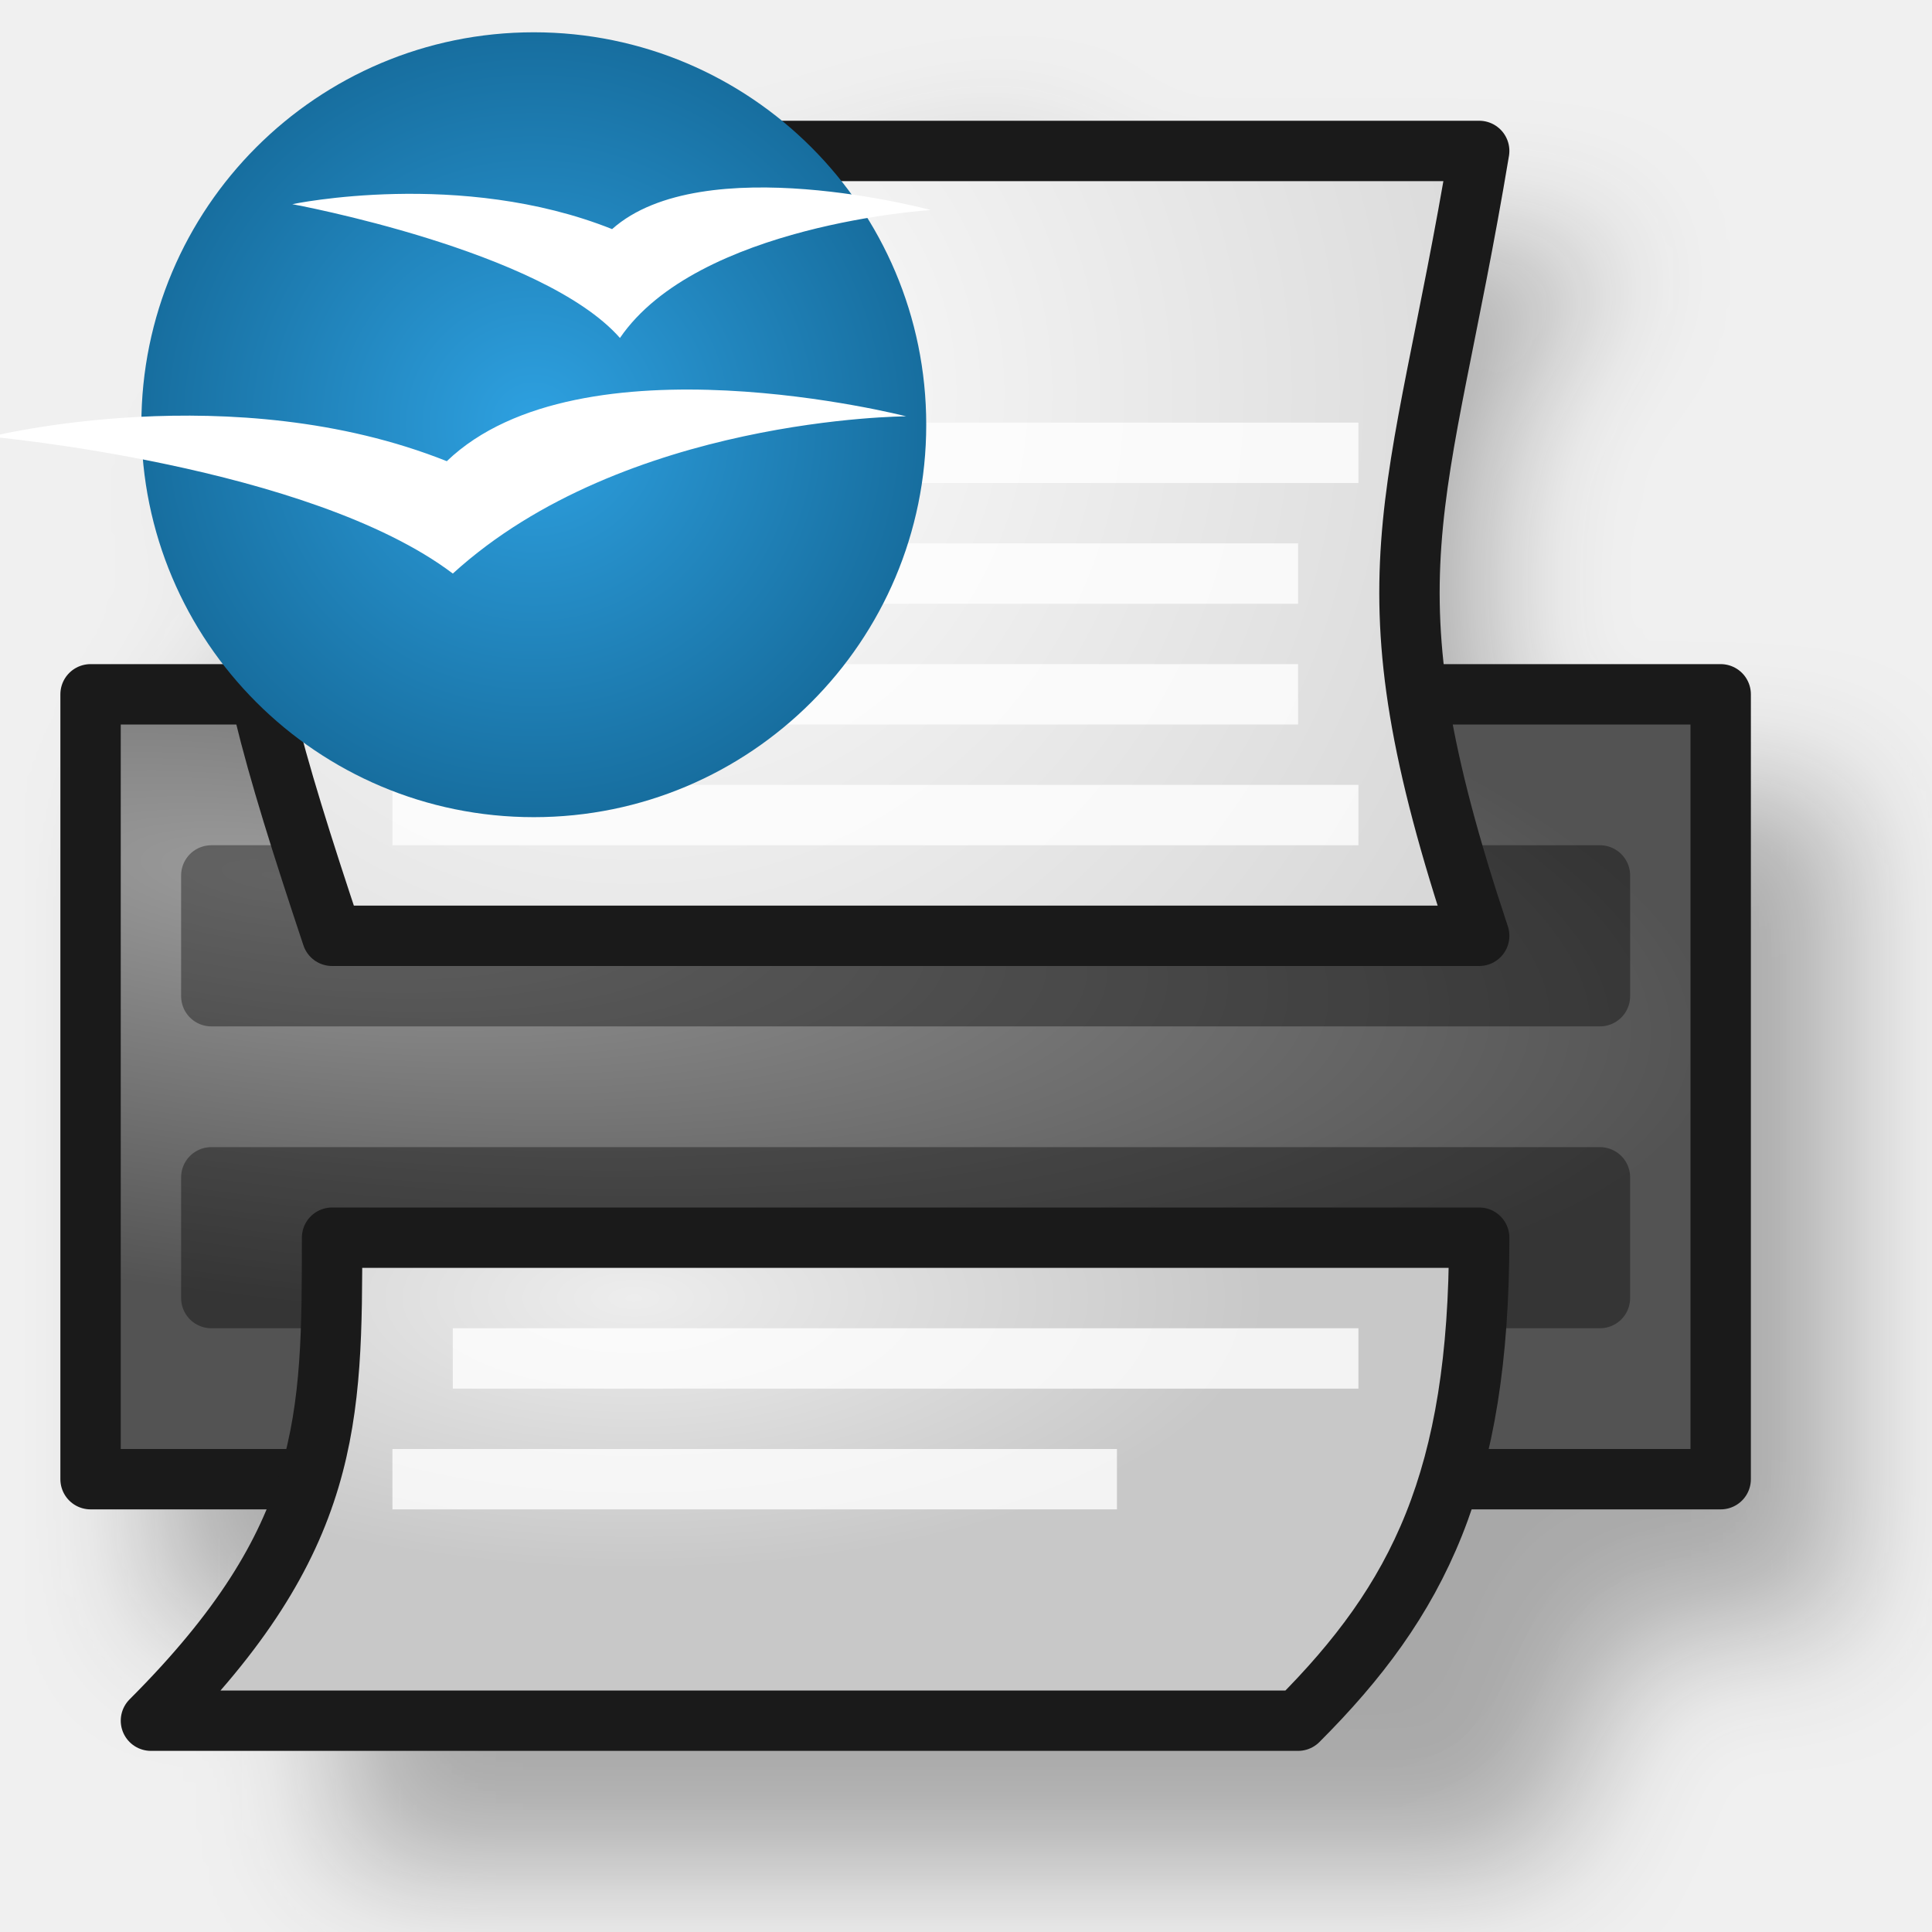
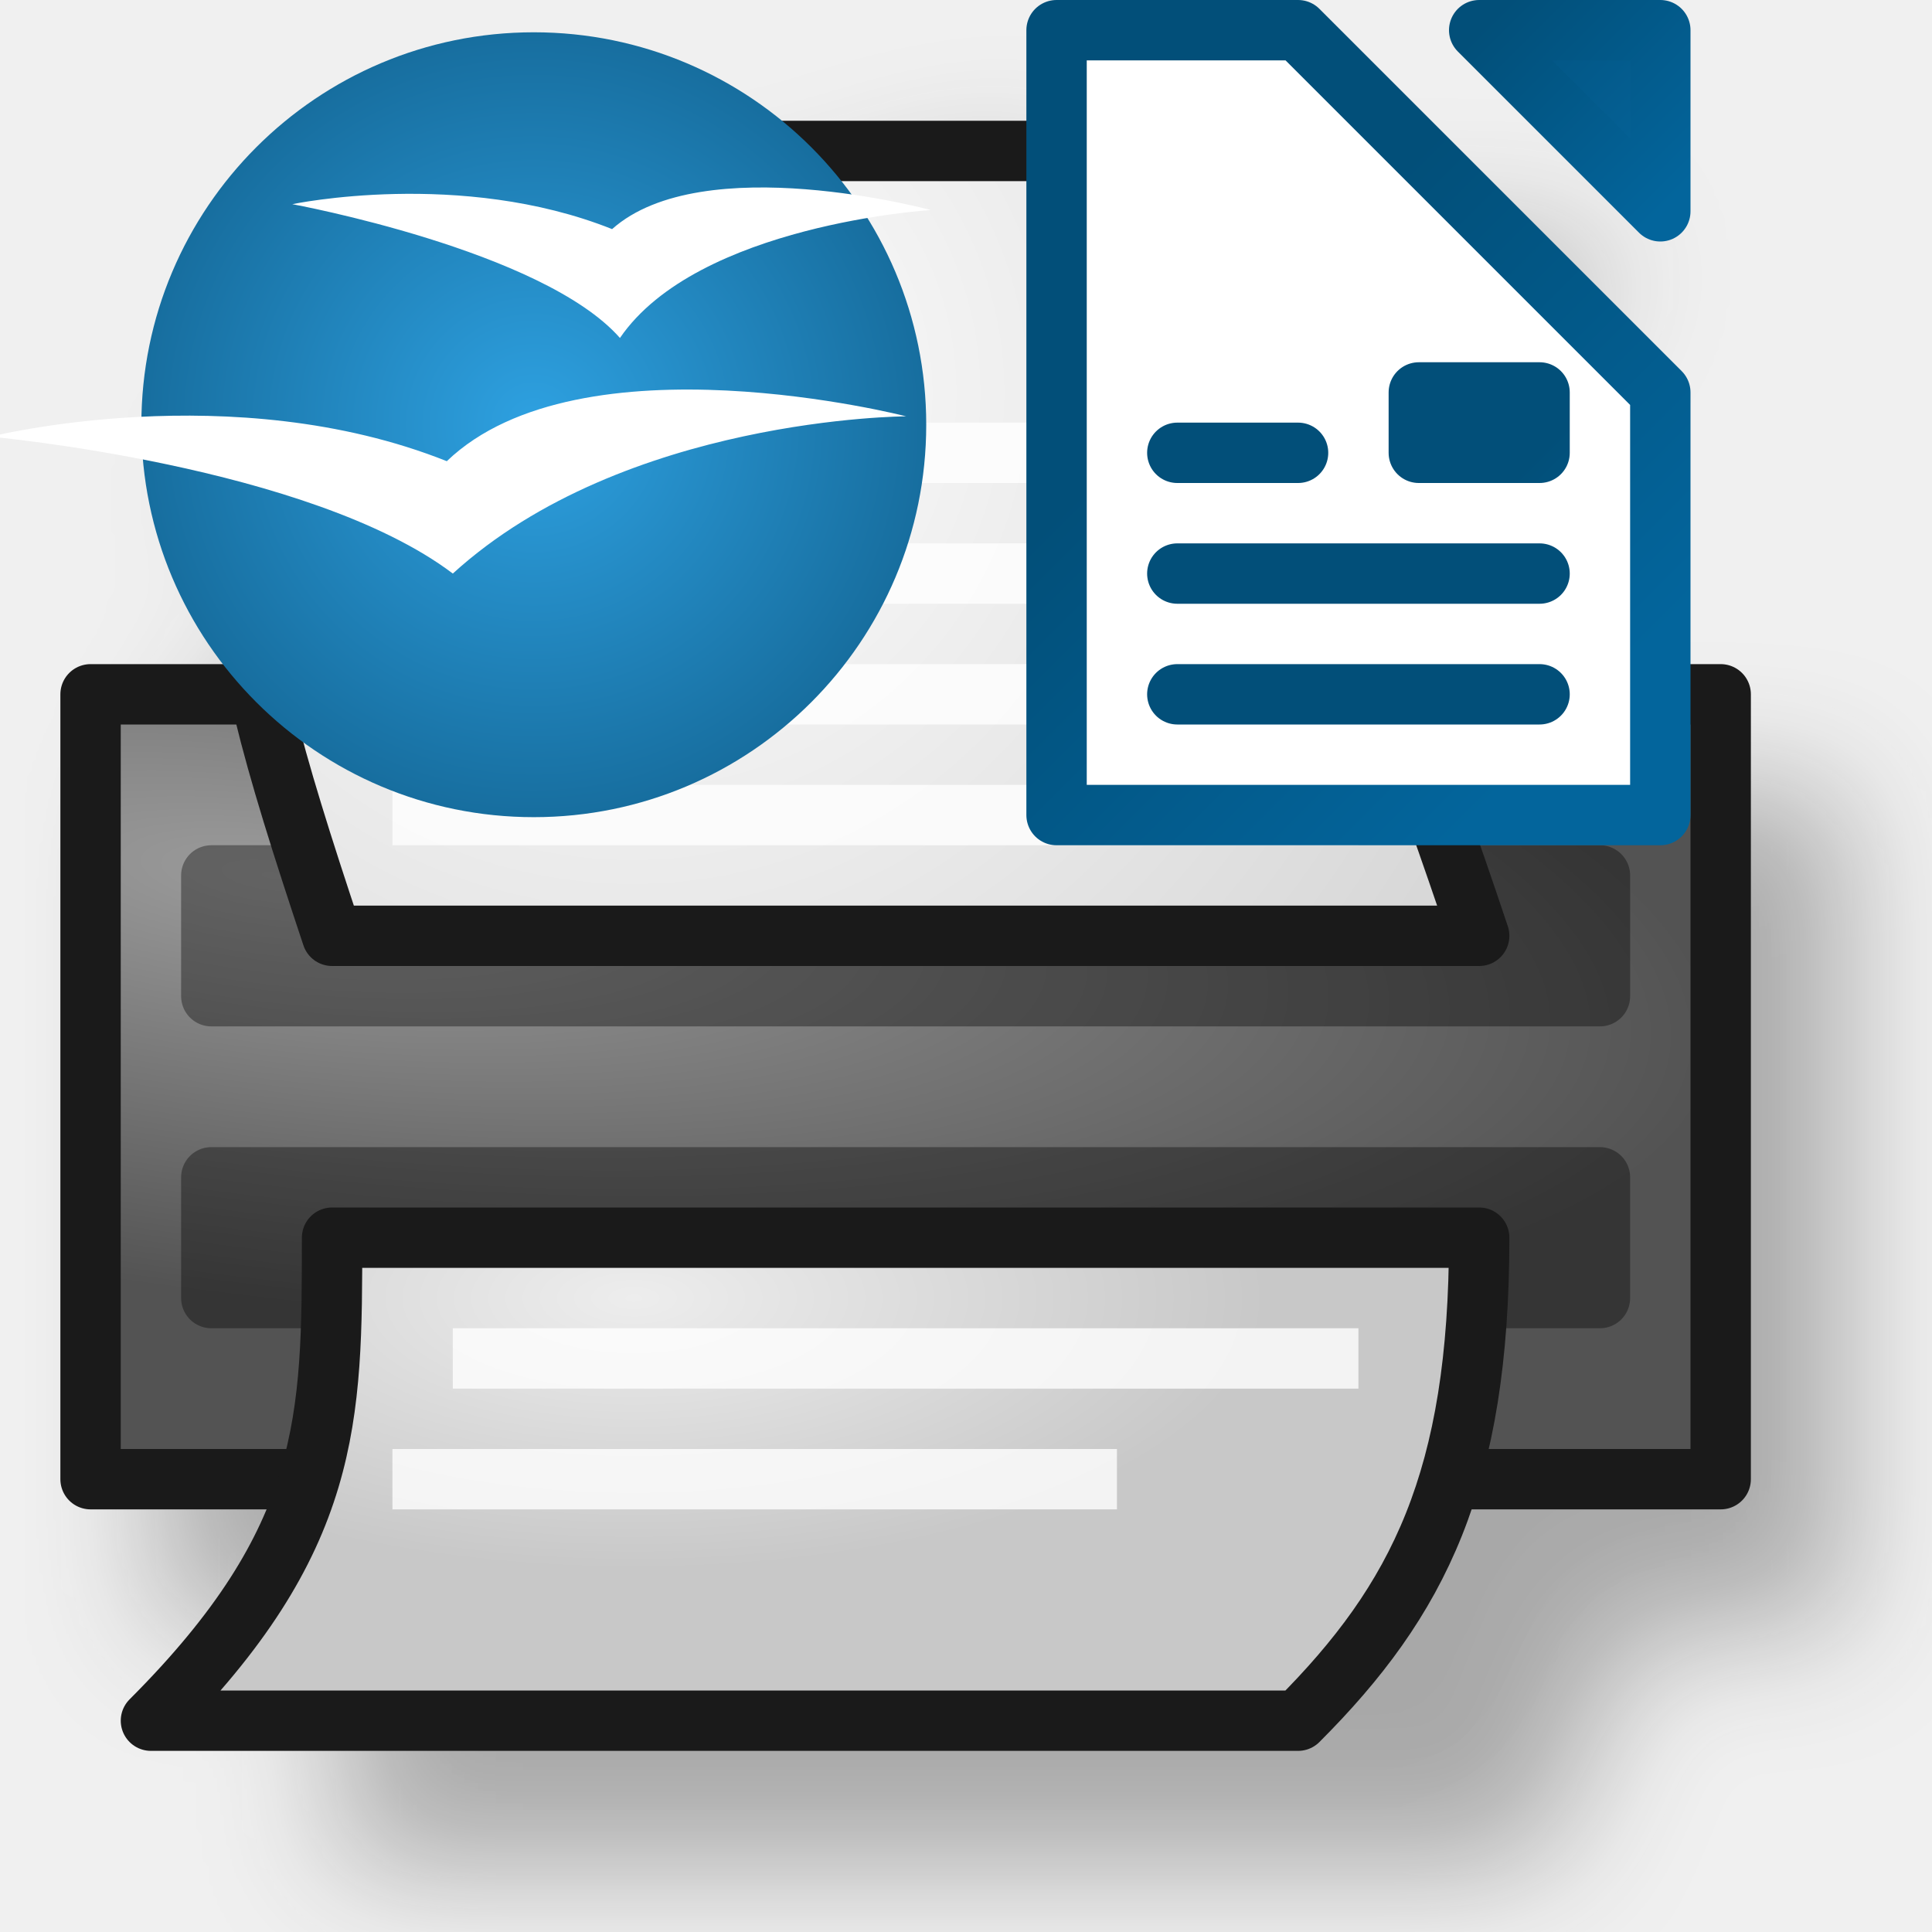
<svg xmlns="http://www.w3.org/2000/svg" xmlns:xlink="http://www.w3.org/1999/xlink" width="32" height="32" id="svg2862" version="1.1">
  <defs id="defs2864">
+     <linearGradient id="linearGradient3929">
+       <stop style="stop-color:#03659c;stop-opacity:1;" offset="0" id="stop3931" />
+       <stop style="stop-color:#024f79;stop-opacity:1;" offset="1" id="stop3933" />
+     </linearGradient>
+     <linearGradient id="linearGradient3921">
+       <stop style="stop-color:#03659c;stop-opacity:1;" offset="0" id="stop3923" />
+       <stop style="stop-color:#02517e;stop-opacity:0.992;" offset="1" id="stop3925" />
+     </linearGradient>
    <linearGradient id="linearGradient3819">
      <stop style="stop-color:#2ea1e1;stop-opacity:1;" offset="0" id="stop3821" />
      <stop style="stop-color:#176e9f;stop-opacity:1;" offset="1" id="stop3823" />
    </linearGradient>
    <linearGradient id="linearGradient5474">
      <stop style="stop-color:#ededed;stop-opacity:1;" offset="0" id="stop5476" />
      <stop style="stop-color:#c8c8c8;stop-opacity:1;" offset="1" id="stop5480" />
    </linearGradient>
    <linearGradient id="linearGradient5426">
      <stop id="stop5428" offset="0" style="stop-color:#ffffff;stop-opacity:1;" />
      <stop id="stop5432" offset="1" style="stop-color:#cbcbcb;stop-opacity:1;" />
    </linearGradient>
    <linearGradient id="linearGradient5378">
      <stop id="stop5380" offset="0" style="stop-color:#384860;stop-opacity:1;" />
      <stop style="stop-color:#5c769e;stop-opacity:1;" offset="0.515" id="stop5382" />
      <stop id="stop5384" offset="1" style="stop-color:#384860;stop-opacity:1;" />
    </linearGradient>
    <linearGradient id="linearGradient5308">
      <stop style="stop-color:#384860;stop-opacity:1;" offset="0" id="stop5310" />
      <stop id="stop5316" offset="0.264" style="stop-color:#5c769e;stop-opacity:1;" />
      <stop style="stop-color:#384860;stop-opacity:1;" offset="1" id="stop5312" />
    </linearGradient>
    <linearGradient id="linearGradient3703">
      <stop style="stop-color:#9b9b9b;stop-opacity:1;" offset="0" id="stop3705" />
      <stop style="stop-color:#535353;stop-opacity:1;" offset="1" id="stop3707" />
    </linearGradient>
    <linearGradient id="linearGradient3736">
      <stop style="stop-color:#f3f3f3;stop-opacity:1;" offset="0" id="stop3738" />
      <stop id="stop3744" offset="0.5" style="stop-color:#b7b7b7;stop-opacity:1;" />
      <stop style="stop-color:#f3f3f3;stop-opacity:1;" offset="1" id="stop3740" />
    </linearGradient>
    <linearGradient id="linearGradient3722">
      <stop style="stop-color:#ffffff;stop-opacity:1;" offset="0" id="stop3724" />
      <stop style="stop-color:#c9c9c9;stop-opacity:1;" offset="1" id="stop3726" />
    </linearGradient>
    <linearGradient id="linearGradient3712">
      <stop style="stop-color:#9b9b9b;stop-opacity:1;" offset="0" id="stop3714" />
      <stop style="stop-color:#535353;stop-opacity:1;" offset="1" id="stop3716" />
    </linearGradient>
    <radialGradient xlink:href="#linearGradient3722" id="radialGradient3728" cx="10.313" cy="16.147" fx="10.313" fy="16.147" r="10" gradientTransform="matrix(1.261185,0.3152962,-0.09999996,0.4,-0.8924459,8.78939)" gradientUnits="userSpaceOnUse" />
    <radialGradient xlink:href="#linearGradient3712-0" id="radialGradient3720-5" cx="4.376" cy="9.75" fx="4.376" fy="9.75" r="14" gradientUnits="userSpaceOnUse" gradientTransform="matrix(1.734883,0.9638241,-0.3571429,0.6428571,-0.6090975,-1.985205)" />
    <linearGradient id="linearGradient3712-0">
      <stop style="stop-color:#9b9b9b;stop-opacity:1;" offset="0" id="stop3714-6" />
      <stop style="stop-color:#535353;stop-opacity:1;" offset="1" id="stop3716-9" />
    </linearGradient>
    <radialGradient xlink:href="#linearGradient3712-8" id="radialGradient3720-8" cx="4.376" cy="9.75" fx="4.376" fy="9.75" r="14" gradientUnits="userSpaceOnUse" gradientTransform="matrix(1.734883,0.9638241,-0.3571429,0.6428571,-0.6090975,-1.985205)" />
    <linearGradient id="linearGradient3712-8">
      <stop style="stop-color:#9b9b9b;stop-opacity:1;" offset="0" id="stop3714-2" />
      <stop style="stop-color:#535353;stop-opacity:1;" offset="1" id="stop3716-8" />
    </linearGradient>
    <linearGradient id="linearGradient3712-9">
      <stop style="stop-color:#9b9b9b;stop-opacity:1;" offset="0" id="stop3714-3" />
      <stop style="stop-color:#535353;stop-opacity:1;" offset="1" id="stop3716-80" />
    </linearGradient>
    <radialGradient r="14" fy="9.75" fx="4.376" cy="9.75" cx="4.376" gradientTransform="matrix(1.734883,0.9638241,-0.3571429,0.6428571,-1.609098,-3.9852)" gradientUnits="userSpaceOnUse" id="radialGradient3646" xlink:href="#linearGradient3712-9" />
    <linearGradient id="linearGradient3712-83">
      <stop style="stop-color:#9b9b9b;stop-opacity:1;" offset="0" id="stop3714-9" />
      <stop style="stop-color:#535353;stop-opacity:1;" offset="1" id="stop3716-0" />
    </linearGradient>
    <radialGradient r="14" fy="9.75" fx="4.376" cy="9.75" cx="4.376" gradientTransform="matrix(1.734883,0.9638241,-0.3571429,0.6428571,-1.609098,-3.9852)" gradientUnits="userSpaceOnUse" id="radialGradient3683" xlink:href="#linearGradient3712-83" />
    <radialGradient xlink:href="#linearGradient3703" id="radialGradient3711" cx="4.5" cy="11" fx="4.5" fy="11" r="14" gradientTransform="matrix(1.714286,0.2142857,-0.06201737,0.4961389,-2.532095,8.078186)" gradientUnits="userSpaceOnUse" />
    <radialGradient xlink:href="#linearGradient3722-7" id="radialGradient3937-5" gradientUnits="userSpaceOnUse" gradientTransform="matrix(1.8,0.799995,-0.5448894,1.226009,-3.734738,1044.167)" cx="2.984" cy="-14.43" fx="2.984" fy="-14.43" r="10" />
    <linearGradient id="linearGradient3722-7">
      <stop style="stop-color:#ffffff;stop-opacity:1;" offset="0" id="stop3724-6" />
      <stop style="stop-color:#c9c9c9;stop-opacity:1;" offset="1" id="stop3726-2" />
    </linearGradient>
    <radialGradient r="10" fy="-14.43" fx="2.984" cy="-14.43" cx="2.984" gradientTransform="matrix(1.8,0.799995,-0.5448894,1.226009,29.26526,1037.167)" gradientUnits="userSpaceOnUse" id="radialGradient4915-7" xlink:href="#linearGradient3722-7-9" />
    <linearGradient id="linearGradient3722-7-9">
      <stop style="stop-color:#ffffff;stop-opacity:1;" offset="0" id="stop3724-6-0" />
      <stop style="stop-color:#c9c9c9;stop-opacity:1;" offset="1" id="stop3726-2-2" />
    </linearGradient>
    <radialGradient r="10" fy="-14.43" fx="2.984" cy="-14.43" cx="2.984" gradientTransform="matrix(1.8,0.799995,-0.5448894,1.226009,29.26526,1037.167)" gradientUnits="userSpaceOnUse" id="radialGradient4915-2" xlink:href="#linearGradient3722-7-7" />
    <linearGradient id="linearGradient3722-7-7">
      <stop style="stop-color:#ffffff;stop-opacity:1;" offset="0" id="stop3724-6-03" />
      <stop style="stop-color:#c9c9c9;stop-opacity:1;" offset="1" id="stop3726-2-9" />
    </linearGradient>
    <radialGradient r="10" fy="-14.43" fx="2.984" cy="-14.43" cx="2.984" gradientTransform="matrix(1.8,0.799995,-0.5448894,1.226009,0.265262,1084.167)" gradientUnits="userSpaceOnUse" id="radialGradient5057-8" xlink:href="#linearGradient3722-7-7-4" />
    <linearGradient id="linearGradient3722-7-7-4">
      <stop style="stop-color:#ffffff;stop-opacity:1;" offset="0" id="stop3724-6-03-8" />
      <stop style="stop-color:#c9c9c9;stop-opacity:1;" offset="1" id="stop3726-2-9-0" />
    </linearGradient>
    <radialGradient r="10" fy="-14.43" fx="2.984" cy="-14.43" cx="2.984" gradientTransform="matrix(1.8,0.799995,-0.5448894,1.226009,0.265262,1084.167)" gradientUnits="userSpaceOnUse" id="radialGradient4986-4" xlink:href="#linearGradient3722-7-9-6" />
    <linearGradient id="linearGradient3722-7-9-6">
      <stop style="stop-color:#ffffff;stop-opacity:1;" offset="0" id="stop3724-6-0-0" />
      <stop style="stop-color:#c9c9c9;stop-opacity:1;" offset="1" id="stop3726-2-2-3" />
    </linearGradient>
    <radialGradient xlink:href="#linearGradient3703-6" id="radialGradient3711-2" cx="4.5" cy="11" fx="4.5" fy="11" r="14" gradientTransform="matrix(1.714286,0.2142857,-0.06201737,0.4961389,-2.532095,8.078186)" gradientUnits="userSpaceOnUse" />
    <linearGradient id="linearGradient3703-6">
      <stop style="stop-color:#9b9b9b;stop-opacity:1;" offset="0" id="stop3705-9" />
      <stop style="stop-color:#535353;stop-opacity:1;" offset="1" id="stop3707-4" />
    </linearGradient>
    <radialGradient r="14" fy="11" fx="4.5" cy="11" cx="4.5" gradientTransform="matrix(1.714286,0.2142857,-0.06201737,0.4961389,2.467905,1068.44)" gradientUnits="userSpaceOnUse" id="radialGradient5179" xlink:href="#linearGradient3703-6" />
    <radialGradient r="10" fy="-14.43" fx="2.984" cy="-14.43" cx="2.984" gradientTransform="matrix(1.8,0.799995,-0.5448894,1.226009,-4.734738,1044.167)" gradientUnits="userSpaceOnUse" id="radialGradient4986-43" xlink:href="#linearGradient3722-7-9-65" />
    <linearGradient id="linearGradient3722-7-9-65">
      <stop style="stop-color:#ffffff;stop-opacity:1;" offset="0" id="stop3724-6-0-9" />
      <stop style="stop-color:#c9c9c9;stop-opacity:1;" offset="1" id="stop3726-2-2-5" />
    </linearGradient>
    <radialGradient r="10" fy="-14.43" fx="2.984" cy="-14.43" cx="2.984" gradientTransform="matrix(1.8,0.799995,-0.5448894,1.226009,-4.734738,1044.167)" gradientUnits="userSpaceOnUse" id="radialGradient5057-9" xlink:href="#linearGradient3722-7-7-1" />
    <linearGradient id="linearGradient3722-7-7-1">
      <stop style="stop-color:#ffffff;stop-opacity:1;" offset="0" id="stop3724-6-03-7" />
      <stop style="stop-color:#c9c9c9;stop-opacity:1;" offset="1" id="stop3726-2-9-5" />
    </linearGradient>
    <linearGradient id="linearGradient5308-1">
      <stop style="stop-color:#384860;stop-opacity:1;" offset="0" id="stop5310-8" />
      <stop id="stop5316-8" offset="0.264" style="stop-color:#5c769e;stop-opacity:1;" />
      <stop style="stop-color:#384860;stop-opacity:1;" offset="1" id="stop5312-3" />
    </linearGradient>
    <linearGradient gradientTransform="translate(-4,-1021.362)" y2="1033.862" x2="6.5" y1="1021.862" x1="6.5" gradientUnits="userSpaceOnUse" id="linearGradient5356" xlink:href="#linearGradient5308-1" />
    <linearGradient id="linearGradient5308-2">
      <stop style="stop-color:#384860;stop-opacity:1;" offset="0" id="stop5310-6" />
      <stop id="stop5316-6" offset="0.264" style="stop-color:#5c769e;stop-opacity:1;" />
      <stop style="stop-color:#384860;stop-opacity:1;" offset="1" id="stop5312-7" />
    </linearGradient>
    <linearGradient gradientTransform="translate(-4,-1021.362)" y2="1033.862" x2="6.5" y1="1021.862" x1="6.5" gradientUnits="userSpaceOnUse" id="linearGradient5404" xlink:href="#linearGradient5308-2" />
    <linearGradient id="linearGradient5426-1">
      <stop id="stop5428-7" offset="0" style="stop-color:#607aa2;stop-opacity:1;" />
      <stop style="stop-color:#bbc6d7;stop-opacity:1;" offset="0.412" id="stop5430-1" />
      <stop id="stop5432-8" offset="1" style="stop-color:#6d85aa;stop-opacity:1;" />
    </linearGradient>
    <linearGradient gradientTransform="translate(-4,-1021.362)" y2="1032.862" x2="14.5" y1="1021.862" x1="14.5" gradientUnits="userSpaceOnUse" id="linearGradient5452" xlink:href="#linearGradient5426-1" />
    <linearGradient id="linearGradient5378-7">
      <stop id="stop5380-4" offset="0" style="stop-color:#384860;stop-opacity:1;" />
      <stop style="stop-color:#5c769e;stop-opacity:1;" offset="0.515" id="stop5382-4" />
      <stop id="stop5384-9" offset="1" style="stop-color:#384860;stop-opacity:1;" />
    </linearGradient>
    <linearGradient id="linearGradient5308-5">
      <stop style="stop-color:#384860;stop-opacity:1;" offset="0" id="stop5310-5" />
      <stop id="stop5316-5" offset="0.264" style="stop-color:#5c769e;stop-opacity:1;" />
      <stop style="stop-color:#384860;stop-opacity:1;" offset="1" id="stop5312-8" />
    </linearGradient>
    <linearGradient id="linearGradient5474-9">
      <stop style="stop-color:#607aa2;stop-opacity:1;" offset="0" id="stop5476-8" />
      <stop id="stop5478-2" offset="0.445" style="stop-color:#bbc6d7;stop-opacity:1;" />
      <stop style="stop-color:#6d85aa;stop-opacity:1;" offset="1" id="stop5480-0" />
    </linearGradient>
    <linearGradient id="linearGradient5426-4">
      <stop id="stop5428-8" offset="0" style="stop-color:#607aa2;stop-opacity:1;" />
      <stop style="stop-color:#bbc6d7;stop-opacity:1;" offset="0.412" id="stop5430-5" />
      <stop id="stop5432-83" offset="1" style="stop-color:#6d85aa;stop-opacity:1;" />
    </linearGradient>
    <radialGradient xlink:href="#linearGradient3703-62" id="radialGradient3711-0" cx="4.5" cy="11" fx="4.5" fy="11" r="14" gradientTransform="matrix(1.714286,0.2142857,-0.06201737,0.4961389,-2.532095,8.078186)" gradientUnits="userSpaceOnUse" />
    <linearGradient id="linearGradient3703-62">
      <stop style="stop-color:#9b9b9b;stop-opacity:1;" offset="0" id="stop3705-2" />
      <stop style="stop-color:#535353;stop-opacity:1;" offset="1" id="stop3707-5" />
    </linearGradient>
    <filter color-interpolation-filters="sRGB" id="filter3822-0">
      <feGaussianBlur stdDeviation="1.08" id="feGaussianBlur3824-0" />
    </filter>
    <radialGradient xlink:href="#linearGradient5426" id="radialGradient3809" cx="11.904" cy="1022.25" fx="11.904" fy="1022.25" r="10.5" gradientTransform="matrix(1.904763,0.4761959,-0.4761946,1.904758,474.6152,-925.9447)" gradientUnits="userSpaceOnUse" />
    <radialGradient xlink:href="#linearGradient5474" id="radialGradient3811" cx="10.5" cy="1037.862" fx="10.5" fy="1037.862" r="10.5" gradientTransform="matrix(1,0,0,0.4285714,0,597.0641)" gradientUnits="userSpaceOnUse" />
    <radialGradient xlink:href="#linearGradient3819" id="radialGradient3832" gradientUnits="userSpaceOnUse" cx="8" cy="9" fx="8" fy="9" r="7.5" />
+     <linearGradient xlink:href="#linearGradient3921" id="linearGradient3927" x1="28.5" y1="2.5" x2="25.5" y2="-0.5" gradientUnits="userSpaceOnUse" />
+     <linearGradient xlink:href="#linearGradient3929" id="linearGradient3935" x1="28.5" y1="2.5" x2="25.5" y2="-0.5" gradientUnits="userSpaceOnUse" />
+     <linearGradient xlink:href="#linearGradient3929" id="linearGradient3943" x1="25.5" y1="1032.862" x2="19.5" y2="1026.862" gradientUnits="userSpaceOnUse" />
+     <linearGradient xlink:href="#linearGradient3929-8" id="linearGradient3943-7" x1="25.5" y1="1032.862" x2="19.5" y2="1026.862" gradientUnits="userSpaceOnUse" />
+     <linearGradient id="linearGradient3929-8">
+       <stop style="stop-color:#03659c;stop-opacity:1;" offset="0" id="stop3931-5" />
+       <stop style="stop-color:#024f79;stop-opacity:1;" offset="1" id="stop3933-1" />
+     </linearGradient>
+     <linearGradient gradientTransform="translate(-17,-1020.362)" y2="1026.862" x2="19.5" y1="1032.862" x1="25.5" gradientUnits="userSpaceOnUse" id="linearGradient3962" xlink:href="#linearGradient3929-8" />
+     <linearGradient xlink:href="#linearGradient3929-8-6" id="linearGradient3943-7-2" x1="25.5" y1="1032.862" x2="19.5" y2="1026.862" gradientUnits="userSpaceOnUse" />
+     <linearGradient id="linearGradient3929-8-6">
+       <stop style="stop-color:#03659c;stop-opacity:1;" offset="0" id="stop3931-5-0" />
+       <stop style="stop-color:#024f79;stop-opacity:1;" offset="1" id="stop3933-1-6" />
+     </linearGradient>
+     <linearGradient gradientTransform="translate(0,1018.362)" y2="1026.862" x2="19.5" y1="1032.862" x1="25.5" gradientUnits="userSpaceOnUse" id="linearGradient3995" xlink:href="#linearGradient3929-8-6" />
+     <linearGradient xlink:href="#linearGradient3929-8-8" id="linearGradient3943-7-6" x1="25.5" y1="1032.862" x2="19.5" y2="1026.862" gradientUnits="userSpaceOnUse" />
+     <linearGradient id="linearGradient3929-8-8">
+       <stop style="stop-color:#03659c;stop-opacity:1;" offset="0" id="stop3931-5-08" />
+       <stop style="stop-color:#024f79;stop-opacity:1;" offset="1" id="stop3933-1-67" />
+     </linearGradient>
+     <linearGradient gradientTransform="translate(0,1016.362)" y2="1026.862" x2="19.5" y1="1032.862" x1="25.5" gradientUnits="userSpaceOnUse" id="linearGradient3995-5" xlink:href="#linearGradient3929-8-8" />
+     <linearGradient gradientTransform="translate(0,1016.362)" y2="1026.862" x2="19.5" y1="1032.862" x1="25.5" gradientUnits="userSpaceOnUse" id="linearGradient3995-5-1" xlink:href="#linearGradient3929-8-8-5" />
+     <linearGradient id="linearGradient3929-8-8-5">
+       <stop style="stop-color:#03659c;stop-opacity:1;" offset="0" id="stop3931-5-08-0" />
+       <stop style="stop-color:#024f79;stop-opacity:1;" offset="1" id="stop3933-1-67-4" />
+     </linearGradient>
+     <linearGradient y2="1026.862" x2="19.5" y1="1032.862" x1="25.5" gradientTransform="translate(0,1014.362)" gradientUnits="userSpaceOnUse" id="linearGradient4046" xlink:href="#linearGradient3929-8-8-5" />
+     <linearGradient xlink:href="#linearGradient3921-3" id="linearGradient3927-5" x1="28.5" y1="2.5" x2="25.5" y2="-0.5" gradientUnits="userSpaceOnUse" />
+     <linearGradient id="linearGradient3921-3">
+       <stop style="stop-color:#03659c;stop-opacity:1;" offset="0" id="stop3923-4" />
+       <stop style="stop-color:#02517e;stop-opacity:0.992;" offset="1" id="stop3925-0" />
+     </linearGradient>
+     <linearGradient xlink:href="#linearGradient3929-7" id="linearGradient3935-1" x1="28.5" y1="2.5" x2="25.5" y2="-0.5" gradientUnits="userSpaceOnUse" />
+     <linearGradient id="linearGradient3929-7">
+       <stop style="stop-color:#03659c;stop-opacity:1;" offset="0" id="stop3931-7" />
+       <stop style="stop-color:#024f79;stop-opacity:1;" offset="1" id="stop3933-8" />
+     </linearGradient>
+     <linearGradient gradientTransform="translate(5,1023.362)" y2="-0.5" x2="25.5" y1="2.5" x1="28.5" gradientUnits="userSpaceOnUse" id="linearGradient4084" xlink:href="#linearGradient3921-3" />
+     <linearGradient gradientTransform="translate(5,1023.362)" y2="-0.5" x2="25.5" y1="2.5" x1="28.5" gradientUnits="userSpaceOnUse" id="linearGradient4086" xlink:href="#linearGradient3929-7" />
  </defs>
  <g id="layer1" transform="translate(0,-1020.362)">
    <path style="opacity:0.3;color:#000000;fill:#000000;fill-opacity:1;fill-rule:nonzero;stroke:#1a1a1a;stroke-width:1px;stroke-linecap:round;stroke-linejoin:round;stroke-miterlimit:4;stroke-opacity:1;stroke-dasharray:none;stroke-dashoffset:0;marker:none;visibility:visible;display:inline;overflow:visible;filter:url(#filter3822-0);enable-background:accumulate" d="m 17.242,1023.656 c 0,0 -2.398,0.277 -4.281,1.219 l -6.844,0 0,2.875 c -1.055,0.472 -1.75,0.906 -1.75,0.906 0,0 0.781,-0.126 1.75,-0.25 l 0,2.781 c -1.414,0.687 -2.344,1.312 -2.344,1.312 0,0 0.972,-0.273 2.344,-0.562 l 0,1.938 -3,0 0,13 3,0 0,4 19,0 c 0.542,-1.299 1.132,-2.46 1.531,-4 l 3.469,0 0,-13 -5.469,0 c -0.31,-1.211 -0.531,-2.588 -0.531,-4 0,-4 2,-5 2,-5 l -10.906,0 c 1.092,-0.76 2.031,-1.219 2.031,-1.219 z" id="path2855-2" />
    <path style="fill:url(#radialGradient3711);stroke:#1a1a1a;stroke-width:1px;stroke-linecap:round;stroke-linejoin:round;stroke-opacity:1;color:#000000;fill-opacity:1;fill-rule:nonzero;stroke-miterlimit:4;stroke-dasharray:none;stroke-dashoffset:0;marker:none;visibility:visible;display:inline;overflow:visible;enable-background:accumulate" d="m 1.5,11.5 0,13 27,0 0,-13 -27,0 z" id="path2855" transform="translate(0,1020.362)" />
    <path style="fill:#000000;stroke:#000000;stroke-width:1px;stroke-linecap:round;stroke-linejoin:round;stroke-opacity:1;fill-opacity:1;opacity:0.362" d="m 3.5,14.5 0,2 23,0 0,-2 -23,0 z" id="path5122" transform="translate(0,1020.362)" />
-     <path style="color:#000000;fill:url(#radialGradient3809);fill-opacity:1;fill-rule:nonzero;stroke:#1a1a1a;stroke-width:1px;stroke-linecap:round;stroke-linejoin:round;stroke-miterlimit:4;stroke-opacity:1;stroke-dasharray:none;stroke-dashoffset:0;marker:none;visibility:visible;display:inline;overflow:visible;enable-background:accumulate" d="m 5.5,1022.862 c -2,6 -2,7 0,13 5,0 19,0 19,0 -2,-6 -1,-7 0,-13 0,0 -15,0 -19,0 z" id="path2876-2-3" />
+     <path style="color:#000000;fill:url(#radialGradient3809);fill-opacity:1;fill-rule:nonzero;stroke:#1a1a1a;stroke-width:1px;stroke-linecap:round;stroke-linejoin:round;stroke-miterlimit:4;stroke-opacity:1;stroke-dasharray:none;stroke-dashoffset:0;marker:none;visibility:visible;display:inline;overflow:visible;enable-background:accumulate" d="m 5.5,1022.862 c -2,6 -2,7 0,13 5,0 19,0 19,0 -2,-6 -3,-7 -2,-13 0,0 -13,0 -17,0 z" id="path2876-2-3" />
    <path style="opacity:0.362;fill:#000000;fill-opacity:1;stroke:#000000;stroke-width:1px;stroke-linecap:round;stroke-linejoin:round;stroke-opacity:1" d="m 3.5,1039.862 0,2 23,0 0,-2 -23,0 z" id="path5122-3" />
    <path style="color:#000000;fill:url(#radialGradient3811);fill-opacity:1;fill-rule:nonzero;stroke:#1a1a1a;stroke-width:1px;stroke-linecap:round;stroke-linejoin:round;stroke-miterlimit:4;stroke-opacity:1;stroke-dasharray:none;stroke-dashoffset:0;marker:none;visibility:visible;display:inline;overflow:visible;enable-background:accumulate" d="m 5.5,1040.862 c 0,3 0,5 -3,8 4,0 19,0 19,0 2,-2 3,-4 3,-8 0,0 -14,0 -19,0 z" id="path2876-2-9" />
    <path style="color:#000000;fill:#3b5a8b;fill-opacity:1;fill-rule:nonzero;stroke:#ffffff;stroke-width:1;stroke-linecap:butt;stroke-linejoin:miter;stroke-miterlimit:4;stroke-opacity:0.783;stroke-dasharray:none;stroke-dashoffset:0;marker:none;visibility:visible;display:inline;overflow:visible;enable-background:accumulate" d="m 7.5,1042.862 15,0" id="path3659-5-8" />
    <path style="color:#000000;fill:#3b5a8b;fill-opacity:1;fill-rule:nonzero;stroke:#ffffff;stroke-width:1;stroke-linecap:butt;stroke-linejoin:miter;stroke-miterlimit:4;stroke-opacity:0.783;stroke-dasharray:none;stroke-dashoffset:0;marker:none;visibility:visible;display:inline;overflow:visible;enable-background:accumulate" d="m 6.5,1044.862 12,0" id="path3659-5-8-7" />
    <path style="color:#000000;fill:#3b5a8b;fill-opacity:1;fill-rule:nonzero;stroke:#ffffff;stroke-width:1;stroke-linecap:butt;stroke-linejoin:miter;stroke-miterlimit:4;stroke-opacity:0.783;stroke-dasharray:none;stroke-dashoffset:0;marker:none;visibility:visible;display:inline;overflow:visible;enable-background:accumulate" d="m 6.5,1033.862 16,0" id="path3659-5-8-0" />
    <path style="color:#000000;fill:#3b5a8b;fill-opacity:1;fill-rule:nonzero;stroke:#ffffff;stroke-width:1;stroke-linecap:butt;stroke-linejoin:miter;stroke-miterlimit:4;stroke-opacity:0.783;stroke-dasharray:none;stroke-dashoffset:0;marker:none;visibility:visible;display:inline;overflow:visible;enable-background:accumulate" d="m 5.5,1031.862 16,0" id="path3659-5-8-4" />
    <path style="color:#000000;fill:#3b5a8b;fill-opacity:1;fill-rule:nonzero;stroke:#ffffff;stroke-width:1;stroke-linecap:butt;stroke-linejoin:miter;stroke-miterlimit:4;stroke-opacity:0.783;stroke-dasharray:none;stroke-dashoffset:0;marker:none;visibility:visible;display:inline;overflow:visible;enable-background:accumulate" d="m 5.5,1029.862 16,0" id="path3659-5-8-9" />
    <path style="color:#000000;fill:#3b5a8b;fill-opacity:1;fill-rule:nonzero;stroke:#ffffff;stroke-width:1;stroke-linecap:butt;stroke-linejoin:miter;stroke-miterlimit:4;stroke-opacity:0.783;stroke-dasharray:none;stroke-dashoffset:0;marker:none;visibility:visible;display:inline;overflow:visible;enable-background:accumulate" d="m 6.5,1027.862 16,0" id="path3659-5-8-5" />
    <g id="g3827" transform="translate(1.341297,-0.4652)">
      <path transform="matrix(0.8666667,0,0,0.8666667,0.5666667,1020.062)" d="m 15.5,9 c 0,4.142 -3.358,7.5 -7.5,7.5 C 3.858,16.5 0.5,13.142 0.5,9 0.5,4.858 3.858,1.5 8,1.5 c 4.142,0 7.5,3.358 7.5,7.5 z" id="path3813" style="color:#000000;fill:url(#radialGradient3832);fill-opacity:1;fill-rule:nonzero;stroke:none;stroke-width:1;marker:none;visibility:visible;display:inline;overflow:visible;enable-background:accumulate" />
      <path id="path3817" d="m 14.075,1024.306 c 0,0 -3.775,-1.023 -5.278,0.316 C 6.289,1023.621 3.5,1024.209 3.5,1024.209 c 0,0 4.144,0.759 5.427,2.216 1.287,-1.881 5.148,-2.119 5.148,-2.119 z" style="fill:#ffffff;fill-opacity:1;stroke:none" />
      <path id="path5482" d="m 13.668,1027.723 c 0,0 -5.389,-1.387 -7.609,0.743 C 2.512,1027.051 -1.5,1028.06 -1.5,1028.06 c 0,0 5.286,0.475 7.659,2.267 2.844,-2.591 7.509,-2.604 7.509,-2.604 z" style="fill:#ffffff;fill-opacity:1;stroke:none" />
    </g>
+     <path style="fill:#ffffff;fill-opacity:1;stroke:url(#linearGradient3943);stroke-width:1px;stroke-linecap:round;stroke-linejoin:round;stroke-opacity:1" d="m 17.5,1020.862 0,13 10,0 0,-7 -6,-6 z" id="path3151" />
+     <path style="fill:url(#linearGradient3927);stroke:url(#linearGradient3935);stroke-width:1px;stroke-linecap:round;stroke-linejoin:round;stroke-opacity:1;color:#000000;fill-opacity:1;fill-rule:nonzero;stroke-miterlimit:4;stroke-dasharray:none;stroke-dashoffset:0;marker:none;visibility:visible;display:inline;overflow:visible;enable-background:accumulate" d="m 27.5,3.5 -3,-3 3,0 z" id="path3921" transform="translate(0,1020.362)" />
+     <path style="fill:#ffffff;stroke:url(#linearGradient3943-7);stroke-width:1px;stroke-linecap:round;stroke-linejoin:round;stroke-opacity:1;color:#000000;fill-opacity:1;fill-rule:nonzero;stroke-miterlimit:4;stroke-dasharray:none;stroke-dashoffset:0;marker:none;visibility:visible;display:inline;overflow:visible;enable-background:accumulate" d="m 19.5,11.5 6,0" id="path3945" transform="translate(0,1020.362)" />
+     <path style="color:#000000;fill:#ffffff;fill-opacity:1;fill-rule:nonzero;stroke:url(#linearGradient3995);stroke-width:1px;stroke-linecap:round;stroke-linejoin:round;stroke-miterlimit:4;stroke-opacity:1;stroke-dasharray:none;stroke-dashoffset:0;marker:none;visibility:visible;display:inline;overflow:visible;enable-background:accumulate" d="m 19.5,1029.862 6,0" id="path3945-9" />
+     <path style="color:#000000;fill:#ffffff;fill-opacity:1;fill-rule:nonzero;stroke:url(#linearGradient3995-5);stroke-width:1px;stroke-linecap:round;stroke-linejoin:round;stroke-miterlimit:4;stroke-opacity:1;stroke-dasharray:none;stroke-dashoffset:0;marker:none;visibility:visible;display:inline;overflow:visible;enable-background:accumulate" d="m 19.5,1027.862 2,0" id="path3945-4" />
+     <path style="color:#000000;fill:url(#linearGradient4084);fill-opacity:1;fill-rule:nonzero;stroke:url(#linearGradient4086);stroke-width:1px;stroke-linecap:round;stroke-linejoin:round;stroke-miterlimit:4;stroke-opacity:1;stroke-dasharray:none;stroke-dashoffset:0;marker:none;visibility:visible;display:inline;overflow:visible;enable-background:accumulate" d="m 25.5,1027.862 -2,0 0,-1 2,0 z" id="path3921-0" />
  </g>
</svg>
